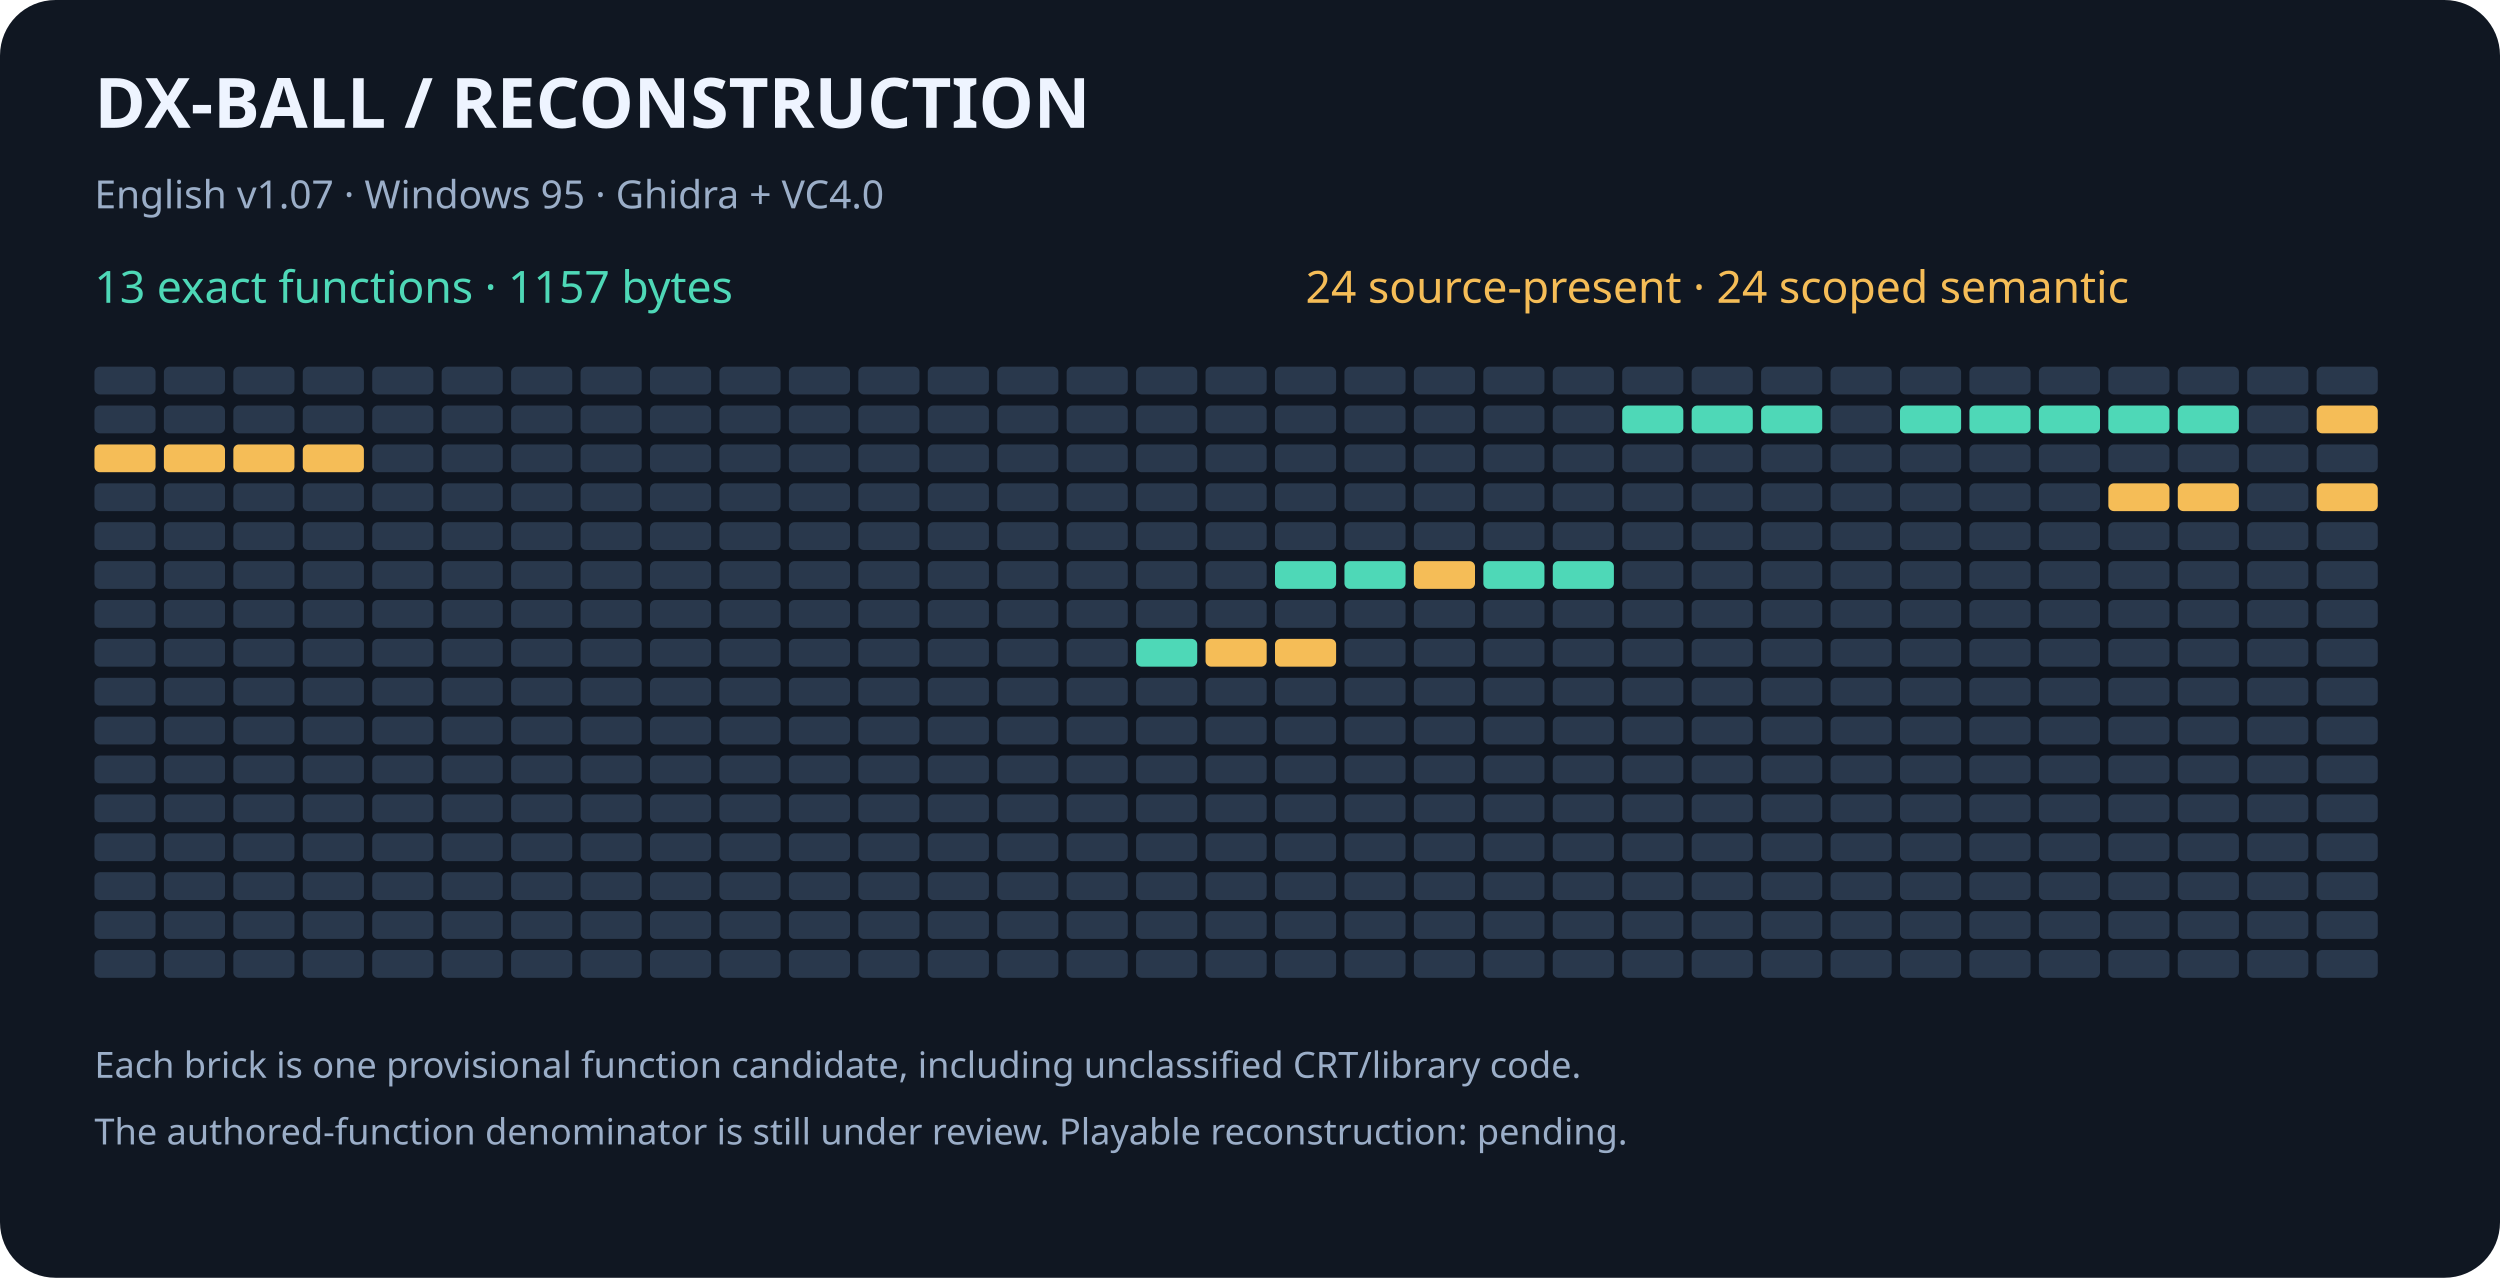
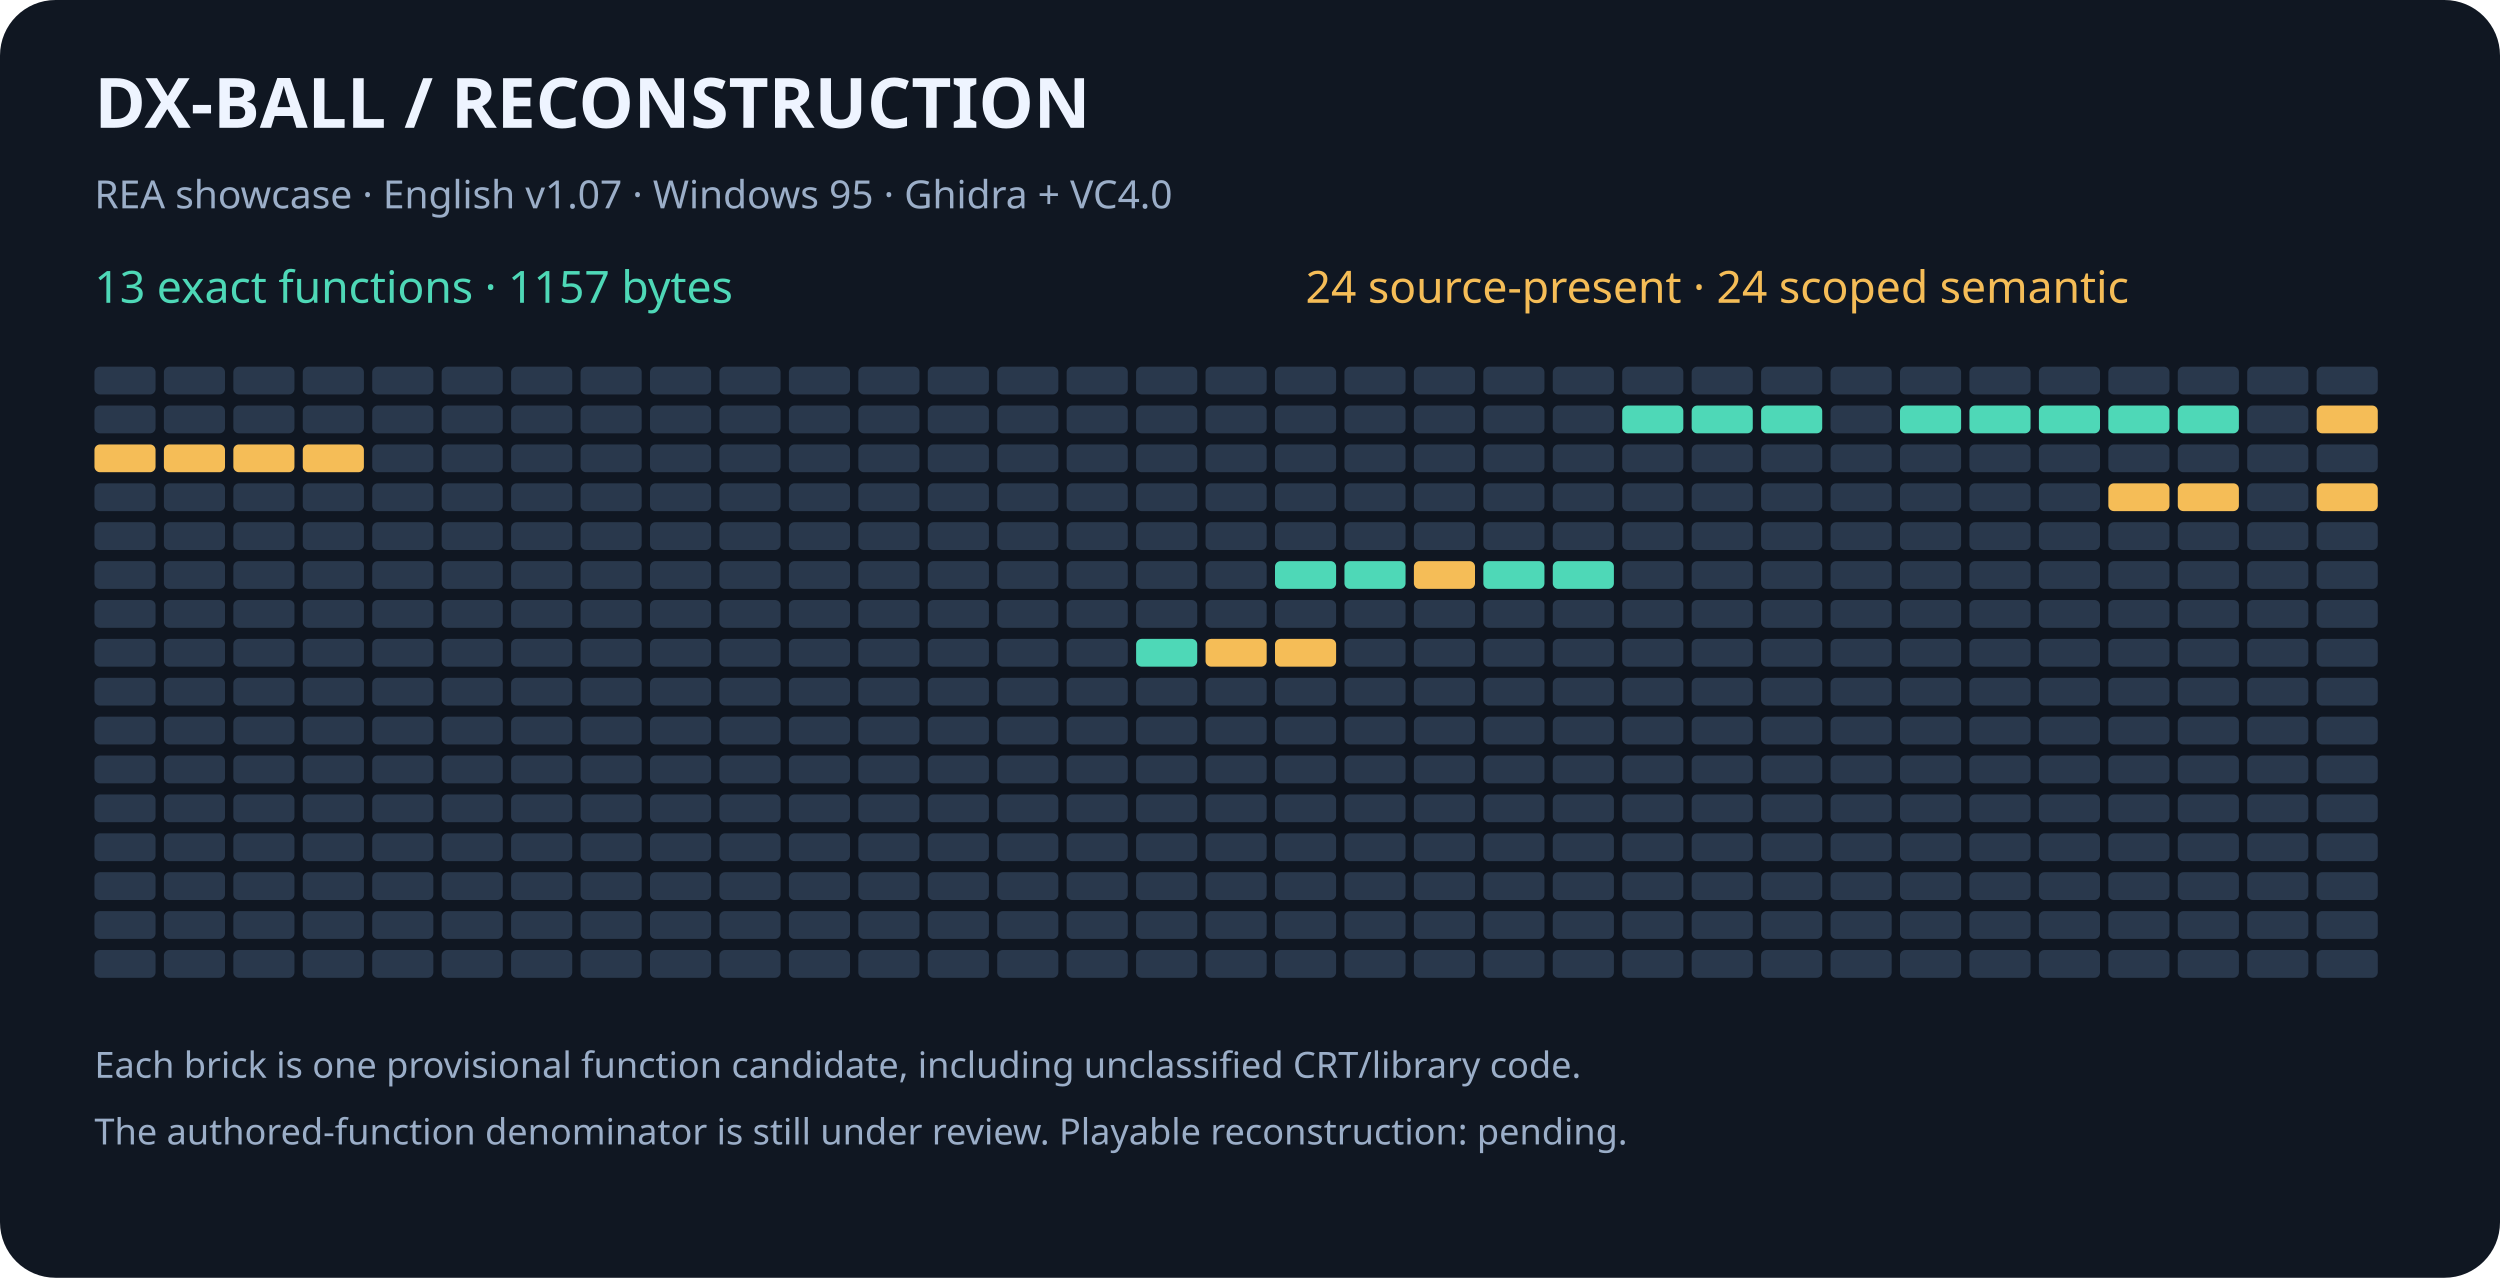
<svg xmlns="http://www.w3.org/2000/svg" width="900" height="460" viewBox="0 0 900 460" role="img" aria-labelledby="title desc">
  <rect width="900" height="460" rx="20" fill="#101722" />
  <g font-family="sans-serif">
    <text x="34" y="46" fill="#eef4ff" font-size="25" font-weight="bold">DX-BALL  /  RECONSTRUCTION</text>
-     <text x="34" y="75" fill="#9baec8" font-size="14">English v1.07 · Windows 95 · Ghidra + VC4.0</text>
+     <text x="34" y="75" fill="#9baec8" font-size="14">REA showcase · English v1.07 · Windows 95 · Ghidra + VC4.0</text>
    <text x="34" y="109" fill="#4ed8b7" font-size="16">13 exact functions · 1157 bytes</text>
    <text x="470" y="109" fill="#f5bd57" font-size="16">24 source-present · 24 scoped semantic</text>
    <rect x="34" y="132" width="22" height="10" rx="2" fill="#29384c" />
    <rect x="59" y="132" width="22" height="10" rx="2" fill="#29384c" />
    <rect x="84" y="132" width="22" height="10" rx="2" fill="#29384c" />
    <rect x="109" y="132" width="22" height="10" rx="2" fill="#29384c" />
    <rect x="134" y="132" width="22" height="10" rx="2" fill="#29384c" />
    <rect x="159" y="132" width="22" height="10" rx="2" fill="#29384c" />
    <rect x="184" y="132" width="22" height="10" rx="2" fill="#29384c" />
    <rect x="209" y="132" width="22" height="10" rx="2" fill="#29384c" />
    <rect x="234" y="132" width="22" height="10" rx="2" fill="#29384c" />
    <rect x="259" y="132" width="22" height="10" rx="2" fill="#29384c" />
    <rect x="284" y="132" width="22" height="10" rx="2" fill="#29384c" />
    <rect x="309" y="132" width="22" height="10" rx="2" fill="#29384c" />
    <rect x="334" y="132" width="22" height="10" rx="2" fill="#29384c" />
    <rect x="359" y="132" width="22" height="10" rx="2" fill="#29384c" />
    <rect x="384" y="132" width="22" height="10" rx="2" fill="#29384c" />
    <rect x="409" y="132" width="22" height="10" rx="2" fill="#29384c" />
    <rect x="434" y="132" width="22" height="10" rx="2" fill="#29384c" />
    <rect x="459" y="132" width="22" height="10" rx="2" fill="#29384c" />
    <rect x="484" y="132" width="22" height="10" rx="2" fill="#29384c" />
    <rect x="509" y="132" width="22" height="10" rx="2" fill="#29384c" />
    <rect x="534" y="132" width="22" height="10" rx="2" fill="#29384c" />
    <rect x="559" y="132" width="22" height="10" rx="2" fill="#29384c" />
    <rect x="584" y="132" width="22" height="10" rx="2" fill="#29384c" />
    <rect x="609" y="132" width="22" height="10" rx="2" fill="#29384c" />
    <rect x="634" y="132" width="22" height="10" rx="2" fill="#29384c" />
    <rect x="659" y="132" width="22" height="10" rx="2" fill="#29384c" />
    <rect x="684" y="132" width="22" height="10" rx="2" fill="#29384c" />
    <rect x="709" y="132" width="22" height="10" rx="2" fill="#29384c" />
    <rect x="734" y="132" width="22" height="10" rx="2" fill="#29384c" />
    <rect x="759" y="132" width="22" height="10" rx="2" fill="#29384c" />
    <rect x="784" y="132" width="22" height="10" rx="2" fill="#29384c" />
    <rect x="809" y="132" width="22" height="10" rx="2" fill="#29384c" />
    <rect x="834" y="132" width="22" height="10" rx="2" fill="#29384c" />
    <rect x="34" y="146" width="22" height="10" rx="2" fill="#29384c" />
    <rect x="59" y="146" width="22" height="10" rx="2" fill="#29384c" />
    <rect x="84" y="146" width="22" height="10" rx="2" fill="#29384c" />
    <rect x="109" y="146" width="22" height="10" rx="2" fill="#29384c" />
    <rect x="134" y="146" width="22" height="10" rx="2" fill="#29384c" />
    <rect x="159" y="146" width="22" height="10" rx="2" fill="#29384c" />
    <rect x="184" y="146" width="22" height="10" rx="2" fill="#29384c" />
    <rect x="209" y="146" width="22" height="10" rx="2" fill="#29384c" />
    <rect x="234" y="146" width="22" height="10" rx="2" fill="#29384c" />
    <rect x="259" y="146" width="22" height="10" rx="2" fill="#29384c" />
    <rect x="284" y="146" width="22" height="10" rx="2" fill="#29384c" />
    <rect x="309" y="146" width="22" height="10" rx="2" fill="#29384c" />
    <rect x="334" y="146" width="22" height="10" rx="2" fill="#29384c" />
    <rect x="359" y="146" width="22" height="10" rx="2" fill="#29384c" />
    <rect x="384" y="146" width="22" height="10" rx="2" fill="#29384c" />
    <rect x="409" y="146" width="22" height="10" rx="2" fill="#29384c" />
    <rect x="434" y="146" width="22" height="10" rx="2" fill="#29384c" />
    <rect x="459" y="146" width="22" height="10" rx="2" fill="#29384c" />
    <rect x="484" y="146" width="22" height="10" rx="2" fill="#29384c" />
    <rect x="509" y="146" width="22" height="10" rx="2" fill="#29384c" />
    <rect x="534" y="146" width="22" height="10" rx="2" fill="#29384c" />
    <rect x="559" y="146" width="22" height="10" rx="2" fill="#29384c" />
    <rect x="584" y="146" width="22" height="10" rx="2" fill="#4ed8b7" />
    <rect x="609" y="146" width="22" height="10" rx="2" fill="#4ed8b7" />
    <rect x="634" y="146" width="22" height="10" rx="2" fill="#4ed8b7" />
    <rect x="659" y="146" width="22" height="10" rx="2" fill="#29384c" />
    <rect x="684" y="146" width="22" height="10" rx="2" fill="#4ed8b7" />
    <rect x="709" y="146" width="22" height="10" rx="2" fill="#4ed8b7" />
    <rect x="734" y="146" width="22" height="10" rx="2" fill="#4ed8b7" />
    <rect x="759" y="146" width="22" height="10" rx="2" fill="#4ed8b7" />
    <rect x="784" y="146" width="22" height="10" rx="2" fill="#4ed8b7" />
    <rect x="809" y="146" width="22" height="10" rx="2" fill="#29384c" />
    <rect x="834" y="146" width="22" height="10" rx="2" fill="#f5bd57" />
    <rect x="34" y="160" width="22" height="10" rx="2" fill="#f5bd57" />
    <rect x="59" y="160" width="22" height="10" rx="2" fill="#f5bd57" />
    <rect x="84" y="160" width="22" height="10" rx="2" fill="#f5bd57" />
    <rect x="109" y="160" width="22" height="10" rx="2" fill="#f5bd57" />
    <rect x="134" y="160" width="22" height="10" rx="2" fill="#29384c" />
    <rect x="159" y="160" width="22" height="10" rx="2" fill="#29384c" />
    <rect x="184" y="160" width="22" height="10" rx="2" fill="#29384c" />
    <rect x="209" y="160" width="22" height="10" rx="2" fill="#29384c" />
    <rect x="234" y="160" width="22" height="10" rx="2" fill="#29384c" />
    <rect x="259" y="160" width="22" height="10" rx="2" fill="#29384c" />
    <rect x="284" y="160" width="22" height="10" rx="2" fill="#29384c" />
    <rect x="309" y="160" width="22" height="10" rx="2" fill="#29384c" />
    <rect x="334" y="160" width="22" height="10" rx="2" fill="#29384c" />
    <rect x="359" y="160" width="22" height="10" rx="2" fill="#29384c" />
    <rect x="384" y="160" width="22" height="10" rx="2" fill="#29384c" />
    <rect x="409" y="160" width="22" height="10" rx="2" fill="#29384c" />
    <rect x="434" y="160" width="22" height="10" rx="2" fill="#29384c" />
    <rect x="459" y="160" width="22" height="10" rx="2" fill="#29384c" />
    <rect x="484" y="160" width="22" height="10" rx="2" fill="#29384c" />
    <rect x="509" y="160" width="22" height="10" rx="2" fill="#29384c" />
    <rect x="534" y="160" width="22" height="10" rx="2" fill="#29384c" />
    <rect x="559" y="160" width="22" height="10" rx="2" fill="#29384c" />
    <rect x="584" y="160" width="22" height="10" rx="2" fill="#29384c" />
    <rect x="609" y="160" width="22" height="10" rx="2" fill="#29384c" />
    <rect x="634" y="160" width="22" height="10" rx="2" fill="#29384c" />
    <rect x="659" y="160" width="22" height="10" rx="2" fill="#29384c" />
    <rect x="684" y="160" width="22" height="10" rx="2" fill="#29384c" />
    <rect x="709" y="160" width="22" height="10" rx="2" fill="#29384c" />
    <rect x="734" y="160" width="22" height="10" rx="2" fill="#29384c" />
    <rect x="759" y="160" width="22" height="10" rx="2" fill="#29384c" />
    <rect x="784" y="160" width="22" height="10" rx="2" fill="#29384c" />
    <rect x="809" y="160" width="22" height="10" rx="2" fill="#29384c" />
    <rect x="834" y="160" width="22" height="10" rx="2" fill="#29384c" />
    <rect x="34" y="174" width="22" height="10" rx="2" fill="#29384c" />
    <rect x="59" y="174" width="22" height="10" rx="2" fill="#29384c" />
    <rect x="84" y="174" width="22" height="10" rx="2" fill="#29384c" />
    <rect x="109" y="174" width="22" height="10" rx="2" fill="#29384c" />
    <rect x="134" y="174" width="22" height="10" rx="2" fill="#29384c" />
    <rect x="159" y="174" width="22" height="10" rx="2" fill="#29384c" />
    <rect x="184" y="174" width="22" height="10" rx="2" fill="#29384c" />
    <rect x="209" y="174" width="22" height="10" rx="2" fill="#29384c" />
    <rect x="234" y="174" width="22" height="10" rx="2" fill="#29384c" />
    <rect x="259" y="174" width="22" height="10" rx="2" fill="#29384c" />
    <rect x="284" y="174" width="22" height="10" rx="2" fill="#29384c" />
    <rect x="309" y="174" width="22" height="10" rx="2" fill="#29384c" />
    <rect x="334" y="174" width="22" height="10" rx="2" fill="#29384c" />
    <rect x="359" y="174" width="22" height="10" rx="2" fill="#29384c" />
    <rect x="384" y="174" width="22" height="10" rx="2" fill="#29384c" />
    <rect x="409" y="174" width="22" height="10" rx="2" fill="#29384c" />
    <rect x="434" y="174" width="22" height="10" rx="2" fill="#29384c" />
    <rect x="459" y="174" width="22" height="10" rx="2" fill="#29384c" />
    <rect x="484" y="174" width="22" height="10" rx="2" fill="#29384c" />
    <rect x="509" y="174" width="22" height="10" rx="2" fill="#29384c" />
    <rect x="534" y="174" width="22" height="10" rx="2" fill="#29384c" />
    <rect x="559" y="174" width="22" height="10" rx="2" fill="#29384c" />
    <rect x="584" y="174" width="22" height="10" rx="2" fill="#29384c" />
    <rect x="609" y="174" width="22" height="10" rx="2" fill="#29384c" />
    <rect x="634" y="174" width="22" height="10" rx="2" fill="#29384c" />
    <rect x="659" y="174" width="22" height="10" rx="2" fill="#29384c" />
    <rect x="684" y="174" width="22" height="10" rx="2" fill="#29384c" />
    <rect x="709" y="174" width="22" height="10" rx="2" fill="#29384c" />
    <rect x="734" y="174" width="22" height="10" rx="2" fill="#29384c" />
    <rect x="759" y="174" width="22" height="10" rx="2" fill="#f5bd57" />
    <rect x="784" y="174" width="22" height="10" rx="2" fill="#f5bd57" />
    <rect x="809" y="174" width="22" height="10" rx="2" fill="#29384c" />
    <rect x="834" y="174" width="22" height="10" rx="2" fill="#f5bd57" />
    <rect x="34" y="188" width="22" height="10" rx="2" fill="#29384c" />
    <rect x="59" y="188" width="22" height="10" rx="2" fill="#29384c" />
    <rect x="84" y="188" width="22" height="10" rx="2" fill="#29384c" />
    <rect x="109" y="188" width="22" height="10" rx="2" fill="#29384c" />
    <rect x="134" y="188" width="22" height="10" rx="2" fill="#29384c" />
    <rect x="159" y="188" width="22" height="10" rx="2" fill="#29384c" />
    <rect x="184" y="188" width="22" height="10" rx="2" fill="#29384c" />
    <rect x="209" y="188" width="22" height="10" rx="2" fill="#29384c" />
    <rect x="234" y="188" width="22" height="10" rx="2" fill="#29384c" />
    <rect x="259" y="188" width="22" height="10" rx="2" fill="#29384c" />
    <rect x="284" y="188" width="22" height="10" rx="2" fill="#29384c" />
    <rect x="309" y="188" width="22" height="10" rx="2" fill="#29384c" />
    <rect x="334" y="188" width="22" height="10" rx="2" fill="#29384c" />
    <rect x="359" y="188" width="22" height="10" rx="2" fill="#29384c" />
    <rect x="384" y="188" width="22" height="10" rx="2" fill="#29384c" />
    <rect x="409" y="188" width="22" height="10" rx="2" fill="#29384c" />
    <rect x="434" y="188" width="22" height="10" rx="2" fill="#29384c" />
    <rect x="459" y="188" width="22" height="10" rx="2" fill="#29384c" />
    <rect x="484" y="188" width="22" height="10" rx="2" fill="#29384c" />
    <rect x="509" y="188" width="22" height="10" rx="2" fill="#29384c" />
    <rect x="534" y="188" width="22" height="10" rx="2" fill="#29384c" />
    <rect x="559" y="188" width="22" height="10" rx="2" fill="#29384c" />
    <rect x="584" y="188" width="22" height="10" rx="2" fill="#29384c" />
    <rect x="609" y="188" width="22" height="10" rx="2" fill="#29384c" />
    <rect x="634" y="188" width="22" height="10" rx="2" fill="#29384c" />
    <rect x="659" y="188" width="22" height="10" rx="2" fill="#29384c" />
    <rect x="684" y="188" width="22" height="10" rx="2" fill="#29384c" />
    <rect x="709" y="188" width="22" height="10" rx="2" fill="#29384c" />
    <rect x="734" y="188" width="22" height="10" rx="2" fill="#29384c" />
    <rect x="759" y="188" width="22" height="10" rx="2" fill="#29384c" />
    <rect x="784" y="188" width="22" height="10" rx="2" fill="#29384c" />
    <rect x="809" y="188" width="22" height="10" rx="2" fill="#29384c" />
    <rect x="834" y="188" width="22" height="10" rx="2" fill="#29384c" />
    <rect x="34" y="202" width="22" height="10" rx="2" fill="#29384c" />
    <rect x="59" y="202" width="22" height="10" rx="2" fill="#29384c" />
    <rect x="84" y="202" width="22" height="10" rx="2" fill="#29384c" />
    <rect x="109" y="202" width="22" height="10" rx="2" fill="#29384c" />
    <rect x="134" y="202" width="22" height="10" rx="2" fill="#29384c" />
    <rect x="159" y="202" width="22" height="10" rx="2" fill="#29384c" />
    <rect x="184" y="202" width="22" height="10" rx="2" fill="#29384c" />
    <rect x="209" y="202" width="22" height="10" rx="2" fill="#29384c" />
    <rect x="234" y="202" width="22" height="10" rx="2" fill="#29384c" />
    <rect x="259" y="202" width="22" height="10" rx="2" fill="#29384c" />
    <rect x="284" y="202" width="22" height="10" rx="2" fill="#29384c" />
    <rect x="309" y="202" width="22" height="10" rx="2" fill="#29384c" />
    <rect x="334" y="202" width="22" height="10" rx="2" fill="#29384c" />
    <rect x="359" y="202" width="22" height="10" rx="2" fill="#29384c" />
    <rect x="384" y="202" width="22" height="10" rx="2" fill="#29384c" />
    <rect x="409" y="202" width="22" height="10" rx="2" fill="#29384c" />
    <rect x="434" y="202" width="22" height="10" rx="2" fill="#29384c" />
    <rect x="459" y="202" width="22" height="10" rx="2" fill="#4ed8b7" />
    <rect x="484" y="202" width="22" height="10" rx="2" fill="#4ed8b7" />
    <rect x="509" y="202" width="22" height="10" rx="2" fill="#f5bd57" />
    <rect x="534" y="202" width="22" height="10" rx="2" fill="#4ed8b7" />
    <rect x="559" y="202" width="22" height="10" rx="2" fill="#4ed8b7" />
    <rect x="584" y="202" width="22" height="10" rx="2" fill="#29384c" />
    <rect x="609" y="202" width="22" height="10" rx="2" fill="#29384c" />
    <rect x="634" y="202" width="22" height="10" rx="2" fill="#29384c" />
    <rect x="659" y="202" width="22" height="10" rx="2" fill="#29384c" />
    <rect x="684" y="202" width="22" height="10" rx="2" fill="#29384c" />
    <rect x="709" y="202" width="22" height="10" rx="2" fill="#29384c" />
    <rect x="734" y="202" width="22" height="10" rx="2" fill="#29384c" />
    <rect x="759" y="202" width="22" height="10" rx="2" fill="#29384c" />
    <rect x="784" y="202" width="22" height="10" rx="2" fill="#29384c" />
    <rect x="809" y="202" width="22" height="10" rx="2" fill="#29384c" />
    <rect x="834" y="202" width="22" height="10" rx="2" fill="#29384c" />
    <rect x="34" y="216" width="22" height="10" rx="2" fill="#29384c" />
    <rect x="59" y="216" width="22" height="10" rx="2" fill="#29384c" />
    <rect x="84" y="216" width="22" height="10" rx="2" fill="#29384c" />
    <rect x="109" y="216" width="22" height="10" rx="2" fill="#29384c" />
    <rect x="134" y="216" width="22" height="10" rx="2" fill="#29384c" />
    <rect x="159" y="216" width="22" height="10" rx="2" fill="#29384c" />
    <rect x="184" y="216" width="22" height="10" rx="2" fill="#29384c" />
    <rect x="209" y="216" width="22" height="10" rx="2" fill="#29384c" />
    <rect x="234" y="216" width="22" height="10" rx="2" fill="#29384c" />
    <rect x="259" y="216" width="22" height="10" rx="2" fill="#29384c" />
    <rect x="284" y="216" width="22" height="10" rx="2" fill="#29384c" />
    <rect x="309" y="216" width="22" height="10" rx="2" fill="#29384c" />
    <rect x="334" y="216" width="22" height="10" rx="2" fill="#29384c" />
    <rect x="359" y="216" width="22" height="10" rx="2" fill="#29384c" />
    <rect x="384" y="216" width="22" height="10" rx="2" fill="#29384c" />
    <rect x="409" y="216" width="22" height="10" rx="2" fill="#29384c" />
    <rect x="434" y="216" width="22" height="10" rx="2" fill="#29384c" />
    <rect x="459" y="216" width="22" height="10" rx="2" fill="#29384c" />
    <rect x="484" y="216" width="22" height="10" rx="2" fill="#29384c" />
    <rect x="509" y="216" width="22" height="10" rx="2" fill="#29384c" />
    <rect x="534" y="216" width="22" height="10" rx="2" fill="#29384c" />
    <rect x="559" y="216" width="22" height="10" rx="2" fill="#29384c" />
    <rect x="584" y="216" width="22" height="10" rx="2" fill="#29384c" />
    <rect x="609" y="216" width="22" height="10" rx="2" fill="#29384c" />
    <rect x="634" y="216" width="22" height="10" rx="2" fill="#29384c" />
    <rect x="659" y="216" width="22" height="10" rx="2" fill="#29384c" />
    <rect x="684" y="216" width="22" height="10" rx="2" fill="#29384c" />
    <rect x="709" y="216" width="22" height="10" rx="2" fill="#29384c" />
    <rect x="734" y="216" width="22" height="10" rx="2" fill="#29384c" />
    <rect x="759" y="216" width="22" height="10" rx="2" fill="#29384c" />
    <rect x="784" y="216" width="22" height="10" rx="2" fill="#29384c" />
    <rect x="809" y="216" width="22" height="10" rx="2" fill="#29384c" />
    <rect x="834" y="216" width="22" height="10" rx="2" fill="#29384c" />
    <rect x="34" y="230" width="22" height="10" rx="2" fill="#29384c" />
    <rect x="59" y="230" width="22" height="10" rx="2" fill="#29384c" />
    <rect x="84" y="230" width="22" height="10" rx="2" fill="#29384c" />
    <rect x="109" y="230" width="22" height="10" rx="2" fill="#29384c" />
    <rect x="134" y="230" width="22" height="10" rx="2" fill="#29384c" />
    <rect x="159" y="230" width="22" height="10" rx="2" fill="#29384c" />
    <rect x="184" y="230" width="22" height="10" rx="2" fill="#29384c" />
    <rect x="209" y="230" width="22" height="10" rx="2" fill="#29384c" />
    <rect x="234" y="230" width="22" height="10" rx="2" fill="#29384c" />
    <rect x="259" y="230" width="22" height="10" rx="2" fill="#29384c" />
    <rect x="284" y="230" width="22" height="10" rx="2" fill="#29384c" />
    <rect x="309" y="230" width="22" height="10" rx="2" fill="#29384c" />
    <rect x="334" y="230" width="22" height="10" rx="2" fill="#29384c" />
    <rect x="359" y="230" width="22" height="10" rx="2" fill="#29384c" />
    <rect x="384" y="230" width="22" height="10" rx="2" fill="#29384c" />
    <rect x="409" y="230" width="22" height="10" rx="2" fill="#4ed8b7" />
    <rect x="434" y="230" width="22" height="10" rx="2" fill="#f5bd57" />
    <rect x="459" y="230" width="22" height="10" rx="2" fill="#f5bd57" />
    <rect x="484" y="230" width="22" height="10" rx="2" fill="#29384c" />
    <rect x="509" y="230" width="22" height="10" rx="2" fill="#29384c" />
    <rect x="534" y="230" width="22" height="10" rx="2" fill="#29384c" />
    <rect x="559" y="230" width="22" height="10" rx="2" fill="#29384c" />
    <rect x="584" y="230" width="22" height="10" rx="2" fill="#29384c" />
    <rect x="609" y="230" width="22" height="10" rx="2" fill="#29384c" />
    <rect x="634" y="230" width="22" height="10" rx="2" fill="#29384c" />
    <rect x="659" y="230" width="22" height="10" rx="2" fill="#29384c" />
    <rect x="684" y="230" width="22" height="10" rx="2" fill="#29384c" />
    <rect x="709" y="230" width="22" height="10" rx="2" fill="#29384c" />
    <rect x="734" y="230" width="22" height="10" rx="2" fill="#29384c" />
    <rect x="759" y="230" width="22" height="10" rx="2" fill="#29384c" />
    <rect x="784" y="230" width="22" height="10" rx="2" fill="#29384c" />
    <rect x="809" y="230" width="22" height="10" rx="2" fill="#29384c" />
    <rect x="834" y="230" width="22" height="10" rx="2" fill="#29384c" />
    <rect x="34" y="244" width="22" height="10" rx="2" fill="#29384c" />
    <rect x="59" y="244" width="22" height="10" rx="2" fill="#29384c" />
    <rect x="84" y="244" width="22" height="10" rx="2" fill="#29384c" />
    <rect x="109" y="244" width="22" height="10" rx="2" fill="#29384c" />
    <rect x="134" y="244" width="22" height="10" rx="2" fill="#29384c" />
    <rect x="159" y="244" width="22" height="10" rx="2" fill="#29384c" />
    <rect x="184" y="244" width="22" height="10" rx="2" fill="#29384c" />
    <rect x="209" y="244" width="22" height="10" rx="2" fill="#29384c" />
    <rect x="234" y="244" width="22" height="10" rx="2" fill="#29384c" />
    <rect x="259" y="244" width="22" height="10" rx="2" fill="#29384c" />
    <rect x="284" y="244" width="22" height="10" rx="2" fill="#29384c" />
    <rect x="309" y="244" width="22" height="10" rx="2" fill="#29384c" />
    <rect x="334" y="244" width="22" height="10" rx="2" fill="#29384c" />
    <rect x="359" y="244" width="22" height="10" rx="2" fill="#29384c" />
    <rect x="384" y="244" width="22" height="10" rx="2" fill="#29384c" />
    <rect x="409" y="244" width="22" height="10" rx="2" fill="#29384c" />
    <rect x="434" y="244" width="22" height="10" rx="2" fill="#29384c" />
    <rect x="459" y="244" width="22" height="10" rx="2" fill="#29384c" />
    <rect x="484" y="244" width="22" height="10" rx="2" fill="#29384c" />
    <rect x="509" y="244" width="22" height="10" rx="2" fill="#29384c" />
    <rect x="534" y="244" width="22" height="10" rx="2" fill="#29384c" />
    <rect x="559" y="244" width="22" height="10" rx="2" fill="#29384c" />
    <rect x="584" y="244" width="22" height="10" rx="2" fill="#29384c" />
    <rect x="609" y="244" width="22" height="10" rx="2" fill="#29384c" />
    <rect x="634" y="244" width="22" height="10" rx="2" fill="#29384c" />
    <rect x="659" y="244" width="22" height="10" rx="2" fill="#29384c" />
    <rect x="684" y="244" width="22" height="10" rx="2" fill="#29384c" />
    <rect x="709" y="244" width="22" height="10" rx="2" fill="#29384c" />
    <rect x="734" y="244" width="22" height="10" rx="2" fill="#29384c" />
    <rect x="759" y="244" width="22" height="10" rx="2" fill="#29384c" />
    <rect x="784" y="244" width="22" height="10" rx="2" fill="#29384c" />
    <rect x="809" y="244" width="22" height="10" rx="2" fill="#29384c" />
    <rect x="834" y="244" width="22" height="10" rx="2" fill="#29384c" />
    <rect x="34" y="258" width="22" height="10" rx="2" fill="#29384c" />
    <rect x="59" y="258" width="22" height="10" rx="2" fill="#29384c" />
    <rect x="84" y="258" width="22" height="10" rx="2" fill="#29384c" />
    <rect x="109" y="258" width="22" height="10" rx="2" fill="#29384c" />
    <rect x="134" y="258" width="22" height="10" rx="2" fill="#29384c" />
    <rect x="159" y="258" width="22" height="10" rx="2" fill="#29384c" />
    <rect x="184" y="258" width="22" height="10" rx="2" fill="#29384c" />
    <rect x="209" y="258" width="22" height="10" rx="2" fill="#29384c" />
    <rect x="234" y="258" width="22" height="10" rx="2" fill="#29384c" />
    <rect x="259" y="258" width="22" height="10" rx="2" fill="#29384c" />
    <rect x="284" y="258" width="22" height="10" rx="2" fill="#29384c" />
    <rect x="309" y="258" width="22" height="10" rx="2" fill="#29384c" />
    <rect x="334" y="258" width="22" height="10" rx="2" fill="#29384c" />
    <rect x="359" y="258" width="22" height="10" rx="2" fill="#29384c" />
    <rect x="384" y="258" width="22" height="10" rx="2" fill="#29384c" />
    <rect x="409" y="258" width="22" height="10" rx="2" fill="#29384c" />
    <rect x="434" y="258" width="22" height="10" rx="2" fill="#29384c" />
    <rect x="459" y="258" width="22" height="10" rx="2" fill="#29384c" />
    <rect x="484" y="258" width="22" height="10" rx="2" fill="#29384c" />
    <rect x="509" y="258" width="22" height="10" rx="2" fill="#29384c" />
    <rect x="534" y="258" width="22" height="10" rx="2" fill="#29384c" />
    <rect x="559" y="258" width="22" height="10" rx="2" fill="#29384c" />
    <rect x="584" y="258" width="22" height="10" rx="2" fill="#29384c" />
    <rect x="609" y="258" width="22" height="10" rx="2" fill="#29384c" />
    <rect x="634" y="258" width="22" height="10" rx="2" fill="#29384c" />
    <rect x="659" y="258" width="22" height="10" rx="2" fill="#29384c" />
    <rect x="684" y="258" width="22" height="10" rx="2" fill="#29384c" />
    <rect x="709" y="258" width="22" height="10" rx="2" fill="#29384c" />
    <rect x="734" y="258" width="22" height="10" rx="2" fill="#29384c" />
    <rect x="759" y="258" width="22" height="10" rx="2" fill="#29384c" />
    <rect x="784" y="258" width="22" height="10" rx="2" fill="#29384c" />
    <rect x="809" y="258" width="22" height="10" rx="2" fill="#29384c" />
    <rect x="834" y="258" width="22" height="10" rx="2" fill="#29384c" />
    <rect x="34" y="272" width="22" height="10" rx="2" fill="#29384c" />
    <rect x="59" y="272" width="22" height="10" rx="2" fill="#29384c" />
    <rect x="84" y="272" width="22" height="10" rx="2" fill="#29384c" />
    <rect x="109" y="272" width="22" height="10" rx="2" fill="#29384c" />
    <rect x="134" y="272" width="22" height="10" rx="2" fill="#29384c" />
    <rect x="159" y="272" width="22" height="10" rx="2" fill="#29384c" />
    <rect x="184" y="272" width="22" height="10" rx="2" fill="#29384c" />
    <rect x="209" y="272" width="22" height="10" rx="2" fill="#29384c" />
    <rect x="234" y="272" width="22" height="10" rx="2" fill="#29384c" />
    <rect x="259" y="272" width="22" height="10" rx="2" fill="#29384c" />
    <rect x="284" y="272" width="22" height="10" rx="2" fill="#29384c" />
    <rect x="309" y="272" width="22" height="10" rx="2" fill="#29384c" />
    <rect x="334" y="272" width="22" height="10" rx="2" fill="#29384c" />
    <rect x="359" y="272" width="22" height="10" rx="2" fill="#29384c" />
    <rect x="384" y="272" width="22" height="10" rx="2" fill="#29384c" />
    <rect x="409" y="272" width="22" height="10" rx="2" fill="#29384c" />
    <rect x="434" y="272" width="22" height="10" rx="2" fill="#29384c" />
    <rect x="459" y="272" width="22" height="10" rx="2" fill="#29384c" />
    <rect x="484" y="272" width="22" height="10" rx="2" fill="#29384c" />
    <rect x="509" y="272" width="22" height="10" rx="2" fill="#29384c" />
    <rect x="534" y="272" width="22" height="10" rx="2" fill="#29384c" />
    <rect x="559" y="272" width="22" height="10" rx="2" fill="#29384c" />
    <rect x="584" y="272" width="22" height="10" rx="2" fill="#29384c" />
    <rect x="609" y="272" width="22" height="10" rx="2" fill="#29384c" />
    <rect x="634" y="272" width="22" height="10" rx="2" fill="#29384c" />
    <rect x="659" y="272" width="22" height="10" rx="2" fill="#29384c" />
    <rect x="684" y="272" width="22" height="10" rx="2" fill="#29384c" />
    <rect x="709" y="272" width="22" height="10" rx="2" fill="#29384c" />
    <rect x="734" y="272" width="22" height="10" rx="2" fill="#29384c" />
    <rect x="759" y="272" width="22" height="10" rx="2" fill="#29384c" />
    <rect x="784" y="272" width="22" height="10" rx="2" fill="#29384c" />
    <rect x="809" y="272" width="22" height="10" rx="2" fill="#29384c" />
    <rect x="834" y="272" width="22" height="10" rx="2" fill="#29384c" />
    <rect x="34" y="286" width="22" height="10" rx="2" fill="#29384c" />
    <rect x="59" y="286" width="22" height="10" rx="2" fill="#29384c" />
    <rect x="84" y="286" width="22" height="10" rx="2" fill="#29384c" />
    <rect x="109" y="286" width="22" height="10" rx="2" fill="#29384c" />
    <rect x="134" y="286" width="22" height="10" rx="2" fill="#29384c" />
    <rect x="159" y="286" width="22" height="10" rx="2" fill="#29384c" />
    <rect x="184" y="286" width="22" height="10" rx="2" fill="#29384c" />
    <rect x="209" y="286" width="22" height="10" rx="2" fill="#29384c" />
    <rect x="234" y="286" width="22" height="10" rx="2" fill="#29384c" />
    <rect x="259" y="286" width="22" height="10" rx="2" fill="#29384c" />
    <rect x="284" y="286" width="22" height="10" rx="2" fill="#29384c" />
    <rect x="309" y="286" width="22" height="10" rx="2" fill="#29384c" />
    <rect x="334" y="286" width="22" height="10" rx="2" fill="#29384c" />
    <rect x="359" y="286" width="22" height="10" rx="2" fill="#29384c" />
    <rect x="384" y="286" width="22" height="10" rx="2" fill="#29384c" />
    <rect x="409" y="286" width="22" height="10" rx="2" fill="#29384c" />
    <rect x="434" y="286" width="22" height="10" rx="2" fill="#29384c" />
    <rect x="459" y="286" width="22" height="10" rx="2" fill="#29384c" />
    <rect x="484" y="286" width="22" height="10" rx="2" fill="#29384c" />
    <rect x="509" y="286" width="22" height="10" rx="2" fill="#29384c" />
    <rect x="534" y="286" width="22" height="10" rx="2" fill="#29384c" />
    <rect x="559" y="286" width="22" height="10" rx="2" fill="#29384c" />
    <rect x="584" y="286" width="22" height="10" rx="2" fill="#29384c" />
    <rect x="609" y="286" width="22" height="10" rx="2" fill="#29384c" />
    <rect x="634" y="286" width="22" height="10" rx="2" fill="#29384c" />
    <rect x="659" y="286" width="22" height="10" rx="2" fill="#29384c" />
    <rect x="684" y="286" width="22" height="10" rx="2" fill="#29384c" />
    <rect x="709" y="286" width="22" height="10" rx="2" fill="#29384c" />
    <rect x="734" y="286" width="22" height="10" rx="2" fill="#29384c" />
    <rect x="759" y="286" width="22" height="10" rx="2" fill="#29384c" />
    <rect x="784" y="286" width="22" height="10" rx="2" fill="#29384c" />
    <rect x="809" y="286" width="22" height="10" rx="2" fill="#29384c" />
    <rect x="834" y="286" width="22" height="10" rx="2" fill="#29384c" />
    <rect x="34" y="300" width="22" height="10" rx="2" fill="#29384c" />
    <rect x="59" y="300" width="22" height="10" rx="2" fill="#29384c" />
    <rect x="84" y="300" width="22" height="10" rx="2" fill="#29384c" />
    <rect x="109" y="300" width="22" height="10" rx="2" fill="#29384c" />
    <rect x="134" y="300" width="22" height="10" rx="2" fill="#29384c" />
    <rect x="159" y="300" width="22" height="10" rx="2" fill="#29384c" />
    <rect x="184" y="300" width="22" height="10" rx="2" fill="#29384c" />
    <rect x="209" y="300" width="22" height="10" rx="2" fill="#29384c" />
    <rect x="234" y="300" width="22" height="10" rx="2" fill="#29384c" />
    <rect x="259" y="300" width="22" height="10" rx="2" fill="#29384c" />
    <rect x="284" y="300" width="22" height="10" rx="2" fill="#29384c" />
    <rect x="309" y="300" width="22" height="10" rx="2" fill="#29384c" />
    <rect x="334" y="300" width="22" height="10" rx="2" fill="#29384c" />
    <rect x="359" y="300" width="22" height="10" rx="2" fill="#29384c" />
    <rect x="384" y="300" width="22" height="10" rx="2" fill="#29384c" />
    <rect x="409" y="300" width="22" height="10" rx="2" fill="#29384c" />
    <rect x="434" y="300" width="22" height="10" rx="2" fill="#29384c" />
    <rect x="459" y="300" width="22" height="10" rx="2" fill="#29384c" />
    <rect x="484" y="300" width="22" height="10" rx="2" fill="#29384c" />
    <rect x="509" y="300" width="22" height="10" rx="2" fill="#29384c" />
    <rect x="534" y="300" width="22" height="10" rx="2" fill="#29384c" />
    <rect x="559" y="300" width="22" height="10" rx="2" fill="#29384c" />
    <rect x="584" y="300" width="22" height="10" rx="2" fill="#29384c" />
    <rect x="609" y="300" width="22" height="10" rx="2" fill="#29384c" />
    <rect x="634" y="300" width="22" height="10" rx="2" fill="#29384c" />
    <rect x="659" y="300" width="22" height="10" rx="2" fill="#29384c" />
    <rect x="684" y="300" width="22" height="10" rx="2" fill="#29384c" />
    <rect x="709" y="300" width="22" height="10" rx="2" fill="#29384c" />
    <rect x="734" y="300" width="22" height="10" rx="2" fill="#29384c" />
    <rect x="759" y="300" width="22" height="10" rx="2" fill="#29384c" />
    <rect x="784" y="300" width="22" height="10" rx="2" fill="#29384c" />
    <rect x="809" y="300" width="22" height="10" rx="2" fill="#29384c" />
    <rect x="834" y="300" width="22" height="10" rx="2" fill="#29384c" />
    <rect x="34" y="314" width="22" height="10" rx="2" fill="#29384c" />
    <rect x="59" y="314" width="22" height="10" rx="2" fill="#29384c" />
    <rect x="84" y="314" width="22" height="10" rx="2" fill="#29384c" />
    <rect x="109" y="314" width="22" height="10" rx="2" fill="#29384c" />
    <rect x="134" y="314" width="22" height="10" rx="2" fill="#29384c" />
    <rect x="159" y="314" width="22" height="10" rx="2" fill="#29384c" />
    <rect x="184" y="314" width="22" height="10" rx="2" fill="#29384c" />
    <rect x="209" y="314" width="22" height="10" rx="2" fill="#29384c" />
    <rect x="234" y="314" width="22" height="10" rx="2" fill="#29384c" />
    <rect x="259" y="314" width="22" height="10" rx="2" fill="#29384c" />
    <rect x="284" y="314" width="22" height="10" rx="2" fill="#29384c" />
    <rect x="309" y="314" width="22" height="10" rx="2" fill="#29384c" />
    <rect x="334" y="314" width="22" height="10" rx="2" fill="#29384c" />
    <rect x="359" y="314" width="22" height="10" rx="2" fill="#29384c" />
    <rect x="384" y="314" width="22" height="10" rx="2" fill="#29384c" />
    <rect x="409" y="314" width="22" height="10" rx="2" fill="#29384c" />
    <rect x="434" y="314" width="22" height="10" rx="2" fill="#29384c" />
    <rect x="459" y="314" width="22" height="10" rx="2" fill="#29384c" />
    <rect x="484" y="314" width="22" height="10" rx="2" fill="#29384c" />
    <rect x="509" y="314" width="22" height="10" rx="2" fill="#29384c" />
    <rect x="534" y="314" width="22" height="10" rx="2" fill="#29384c" />
    <rect x="559" y="314" width="22" height="10" rx="2" fill="#29384c" />
    <rect x="584" y="314" width="22" height="10" rx="2" fill="#29384c" />
    <rect x="609" y="314" width="22" height="10" rx="2" fill="#29384c" />
    <rect x="634" y="314" width="22" height="10" rx="2" fill="#29384c" />
    <rect x="659" y="314" width="22" height="10" rx="2" fill="#29384c" />
    <rect x="684" y="314" width="22" height="10" rx="2" fill="#29384c" />
    <rect x="709" y="314" width="22" height="10" rx="2" fill="#29384c" />
    <rect x="734" y="314" width="22" height="10" rx="2" fill="#29384c" />
    <rect x="759" y="314" width="22" height="10" rx="2" fill="#29384c" />
    <rect x="784" y="314" width="22" height="10" rx="2" fill="#29384c" />
    <rect x="809" y="314" width="22" height="10" rx="2" fill="#29384c" />
    <rect x="834" y="314" width="22" height="10" rx="2" fill="#29384c" />
    <rect x="34" y="328" width="22" height="10" rx="2" fill="#29384c" />
    <rect x="59" y="328" width="22" height="10" rx="2" fill="#29384c" />
    <rect x="84" y="328" width="22" height="10" rx="2" fill="#29384c" />
    <rect x="109" y="328" width="22" height="10" rx="2" fill="#29384c" />
    <rect x="134" y="328" width="22" height="10" rx="2" fill="#29384c" />
    <rect x="159" y="328" width="22" height="10" rx="2" fill="#29384c" />
    <rect x="184" y="328" width="22" height="10" rx="2" fill="#29384c" />
    <rect x="209" y="328" width="22" height="10" rx="2" fill="#29384c" />
    <rect x="234" y="328" width="22" height="10" rx="2" fill="#29384c" />
    <rect x="259" y="328" width="22" height="10" rx="2" fill="#29384c" />
    <rect x="284" y="328" width="22" height="10" rx="2" fill="#29384c" />
    <rect x="309" y="328" width="22" height="10" rx="2" fill="#29384c" />
    <rect x="334" y="328" width="22" height="10" rx="2" fill="#29384c" />
    <rect x="359" y="328" width="22" height="10" rx="2" fill="#29384c" />
    <rect x="384" y="328" width="22" height="10" rx="2" fill="#29384c" />
    <rect x="409" y="328" width="22" height="10" rx="2" fill="#29384c" />
    <rect x="434" y="328" width="22" height="10" rx="2" fill="#29384c" />
    <rect x="459" y="328" width="22" height="10" rx="2" fill="#29384c" />
    <rect x="484" y="328" width="22" height="10" rx="2" fill="#29384c" />
    <rect x="509" y="328" width="22" height="10" rx="2" fill="#29384c" />
    <rect x="534" y="328" width="22" height="10" rx="2" fill="#29384c" />
    <rect x="559" y="328" width="22" height="10" rx="2" fill="#29384c" />
    <rect x="584" y="328" width="22" height="10" rx="2" fill="#29384c" />
    <rect x="609" y="328" width="22" height="10" rx="2" fill="#29384c" />
    <rect x="634" y="328" width="22" height="10" rx="2" fill="#29384c" />
    <rect x="659" y="328" width="22" height="10" rx="2" fill="#29384c" />
    <rect x="684" y="328" width="22" height="10" rx="2" fill="#29384c" />
    <rect x="709" y="328" width="22" height="10" rx="2" fill="#29384c" />
    <rect x="734" y="328" width="22" height="10" rx="2" fill="#29384c" />
    <rect x="759" y="328" width="22" height="10" rx="2" fill="#29384c" />
    <rect x="784" y="328" width="22" height="10" rx="2" fill="#29384c" />
    <rect x="809" y="328" width="22" height="10" rx="2" fill="#29384c" />
    <rect x="834" y="328" width="22" height="10" rx="2" fill="#29384c" />
    <rect x="34" y="342" width="22" height="10" rx="2" fill="#29384c" />
    <rect x="59" y="342" width="22" height="10" rx="2" fill="#29384c" />
    <rect x="84" y="342" width="22" height="10" rx="2" fill="#29384c" />
    <rect x="109" y="342" width="22" height="10" rx="2" fill="#29384c" />
    <rect x="134" y="342" width="22" height="10" rx="2" fill="#29384c" />
    <rect x="159" y="342" width="22" height="10" rx="2" fill="#29384c" />
    <rect x="184" y="342" width="22" height="10" rx="2" fill="#29384c" />
    <rect x="209" y="342" width="22" height="10" rx="2" fill="#29384c" />
    <rect x="234" y="342" width="22" height="10" rx="2" fill="#29384c" />
    <rect x="259" y="342" width="22" height="10" rx="2" fill="#29384c" />
    <rect x="284" y="342" width="22" height="10" rx="2" fill="#29384c" />
    <rect x="309" y="342" width="22" height="10" rx="2" fill="#29384c" />
    <rect x="334" y="342" width="22" height="10" rx="2" fill="#29384c" />
    <rect x="359" y="342" width="22" height="10" rx="2" fill="#29384c" />
    <rect x="384" y="342" width="22" height="10" rx="2" fill="#29384c" />
    <rect x="409" y="342" width="22" height="10" rx="2" fill="#29384c" />
    <rect x="434" y="342" width="22" height="10" rx="2" fill="#29384c" />
    <rect x="459" y="342" width="22" height="10" rx="2" fill="#29384c" />
    <rect x="484" y="342" width="22" height="10" rx="2" fill="#29384c" />
    <rect x="509" y="342" width="22" height="10" rx="2" fill="#29384c" />
    <rect x="534" y="342" width="22" height="10" rx="2" fill="#29384c" />
    <rect x="559" y="342" width="22" height="10" rx="2" fill="#29384c" />
    <rect x="584" y="342" width="22" height="10" rx="2" fill="#29384c" />
    <rect x="609" y="342" width="22" height="10" rx="2" fill="#29384c" />
    <rect x="634" y="342" width="22" height="10" rx="2" fill="#29384c" />
    <rect x="659" y="342" width="22" height="10" rx="2" fill="#29384c" />
    <rect x="684" y="342" width="22" height="10" rx="2" fill="#29384c" />
    <rect x="709" y="342" width="22" height="10" rx="2" fill="#29384c" />
    <rect x="734" y="342" width="22" height="10" rx="2" fill="#29384c" />
    <rect x="759" y="342" width="22" height="10" rx="2" fill="#29384c" />
    <rect x="784" y="342" width="22" height="10" rx="2" fill="#29384c" />
    <rect x="809" y="342" width="22" height="10" rx="2" fill="#29384c" />
    <rect x="834" y="342" width="22" height="10" rx="2" fill="#29384c" />
    <text x="34" y="388" fill="#9baec8" font-size="13">Each brick is one provisional function candidate, including unclassified CRT/library code.</text>
    <text x="34" y="412" fill="#9baec8" font-size="13">The authored-function denominator is still under review. Playable reconstruction: pending.</text>
  </g>
</svg>
